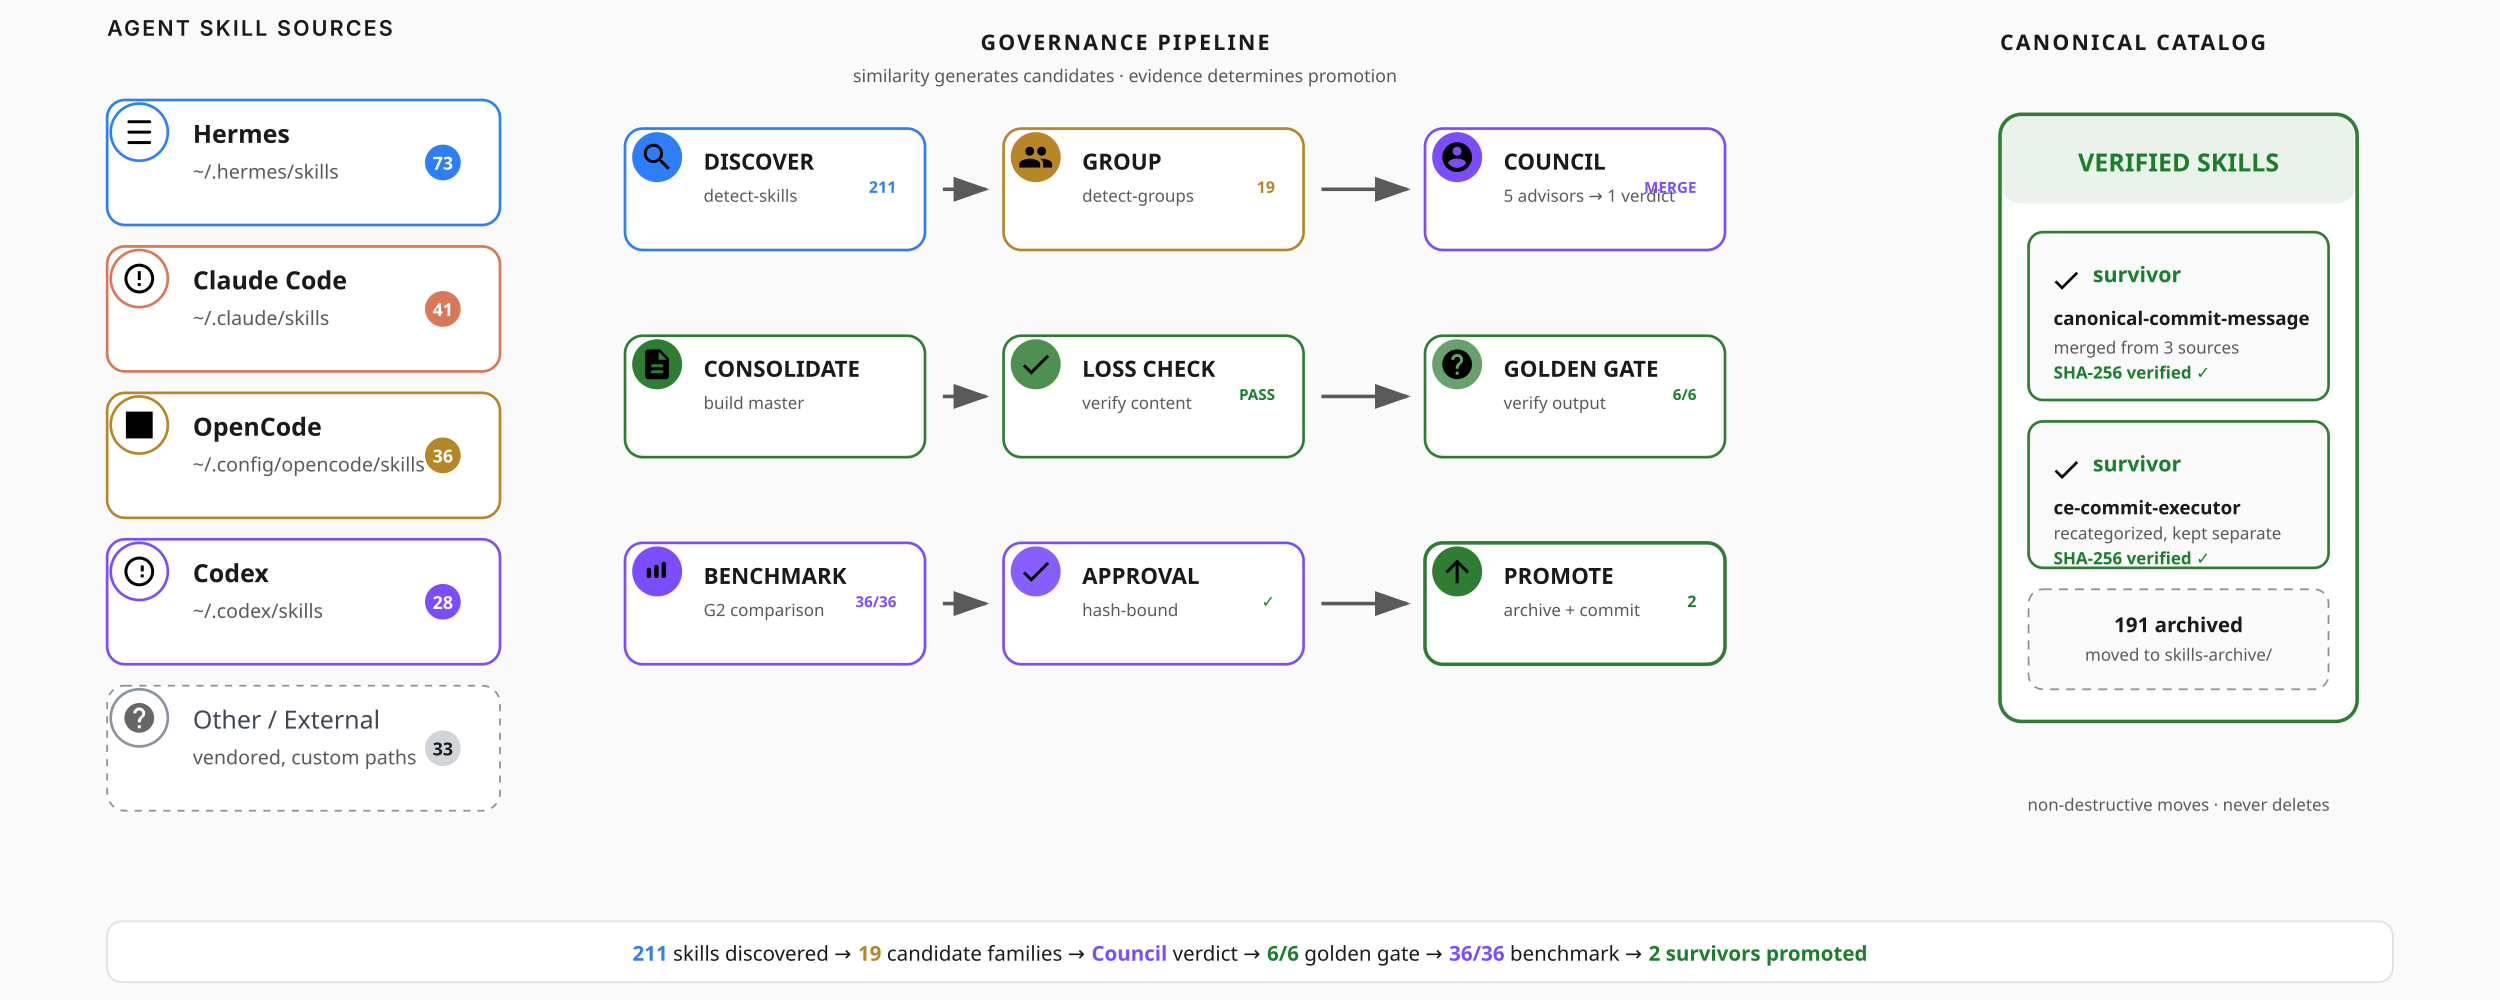
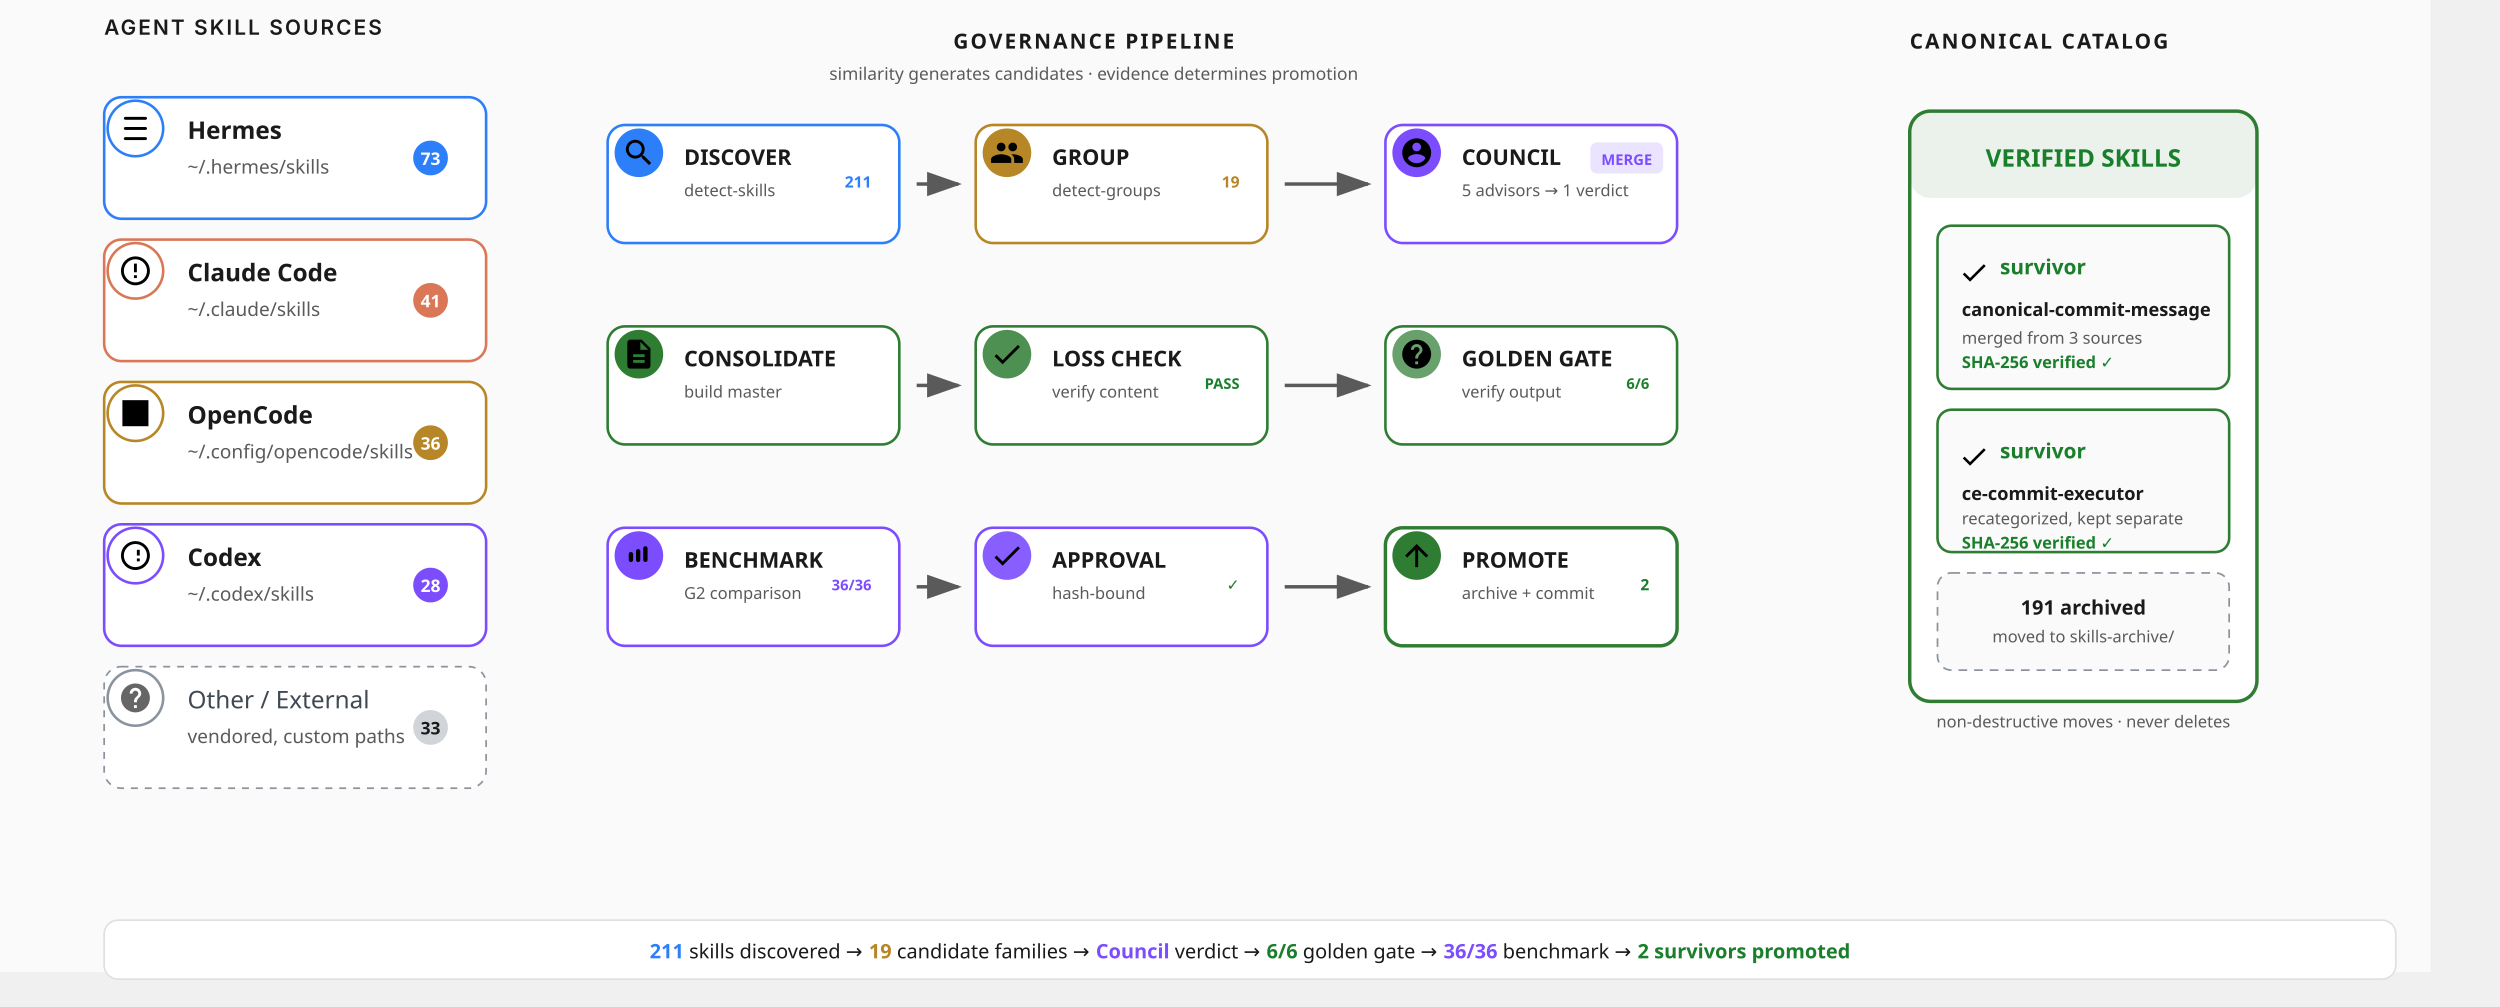
- <svg xmlns="http://www.w3.org/2000/svg" viewBox="0 0 1400 560" role="img" aria-labelledby="hero-title hero-desc">
+ <svg xmlns="http://www.w3.org/2000/svg" viewBox="0 0 1440 580" role="img" aria-labelledby="hero-title hero-desc">
  <defs>
    <style>
      :root {
        --source: #2D7FF9;
        --governance: #7C4DFF;
        --output: #2E7D32;
        --bg: #FAFAFA;
        --text-primary: #1A1A1A;
        --text-secondary: #5A5A5A;
        --stroke: #E0E0E0;
        --card-bg: #FFFFFF;
        --shadow-subtle: 0 2px 8px rgba(26, 26, 26, 0.06);
      }
    </style>
    <marker id="arrowhead" markerWidth="10" markerHeight="7" refX="9" refY="3.5" orient="auto">
      <polygon points="0 0, 10 3.5, 0 7" fill="#5A5A5A" />
    </marker>
    <symbol id="trigram-hermes" viewBox="0 0 24 24">
      <g fill="currentColor" fill-rule="evenodd">
        <rect x="4" y="4" width="16" height="2" rx="1" />
        <rect x="4" y="11" width="16" height="2" rx="1" />
        <rect x="4" y="18" width="16" height="2" rx="1" />
      </g>
    </symbol>
    <symbol id="icon-claude" viewBox="0 0 24 24">
      <path fill="currentColor" d="M12 2C6.48 2 2 6.48 2 12s4.48 10 10 10 10-4.48 10-10S17.52 2 12 2zm0 18c-4.41 0-8-3.59-8-8s3.59-8 8-8 8 3.59 8 8-3.59 8-8 8zm-1-13h2v6h-2zm0 8h2v2h-2z" />
    </symbol>
    <symbol id="icon-opencode" viewBox="0 0 24 24">
      <path fill="currentColor" d="M3 3h18v18H3zM7 7h10v2H7zm0 4h10v2H7zm0 4h7v2H7z" />
    </symbol>
    <symbol id="icon-codex" viewBox="0 0 24 24">
      <path fill="currentColor" d="M12 2C6.48 2 2 6.48 2 12s4.48 10 10 10 10-4.48 10-10S17.52 2 12 2zm0 18c-4.41 0-8-3.59-8-8s3.59-8 8-8 8 3.59 8 8-3.59 8-8 8zm3-8h-2V8h2v4zm0 4h-2v-2h2v2z" />
    </symbol>
    <symbol id="icon-other" viewBox="0 0 24 24">
      <path fill="currentColor" d="M12 2C6.48 2 2 6.48 2 12s4.48 10 10 10 10-4.48 10-10S17.52 2 12 2zm1 17h-2v-2h2v2zm2.07-7.75l-.9.92C13.45 12.9 13 13.5 13 15h-2v-.5c0-1.1.45-2.1 1.17-2.83l1.24-1.26c.37-.36.59-.86.59-1.41 0-1.1-.9-2-2-2s-2 .9-2 2H8c0-2.21 1.79-4 4-4s4 1.79 4 4c0 .88-.36 1.68-.93 2.25z" />
    </symbol>
    <symbol id="icon-discover" viewBox="0 0 24 24">
      <path fill="currentColor" d="M15.5 14h-.79l-.28-.27C15.41 12.59 16 11.11 16 9.5 16 5.91 13.09 3 9.5 3S3 5.91 3 9.5 5.91 16 9.5 16c1.61 0 3.09-.59 4.23-1.57l.27.28v.79l5 4.99L20.49 19l-4.99-5zm-6 0C7.01 14 5 11.99 5 9.5S7.01 5 9.5 5 14 7.01 14 9.5 11.99 14 9.5 14z" />
    </symbol>
    <symbol id="icon-group" viewBox="0 0 24 24">
      <path fill="currentColor" d="M16 11c1.66 0 2.99-1.34 2.99-3S17.66 5 16 5c-1.66 0-3 1.34-3 3s1.34 3 3 3zm-8 0c1.66 0 2.99-1.34 2.99-3S9.66 5 8 5C6.34 5 5 6.34 5 8s1.34 3 3 3zm0 2c-2.33 0-7 1.17-7 3.5V19h14v-2.5c0-2.33-4.67-3.5-7-3.5zm8 0c-.29 0-.62.02-.97.05 1.16.84 1.97 1.97 1.97 3.45V19h6v-2.5c0-2.33-4.67-3.5-7-3.5z" />
    </symbol>
    <symbol id="icon-council" viewBox="0 0 24 24">
      <path fill="currentColor" d="M12 2C6.48 2 2 6.48 2 12s4.48 10 10 10 10-4.48 10-10S17.52 2 12 2zm0 3c1.66 0 3 1.34 3 3s-1.34 3-3 3-3-1.34-3-3 1.34-3 3-3zm0 14.2c-2.5 0-4.71-1.28-6-3.22.03-1.99 4-3.08 6-3.08 1.99 0 5.97 1.09 6 3.08-1.29 1.94-3.5 3.22-6 3.22z" />
    </symbol>
    <symbol id="icon-consolidate" viewBox="0 0 24 24">
      <path fill="currentColor" d="M14 2H6c-1.1 0-1.99.9-1.99 2L4 20c0 1.1.89 2 1.99 2H18c1.1 0 2-.9 2-2V8l-6-6zm2 16H8v-2h8v2zm0-4H8v-2h8v2zm-3-5V3.5L18.5 9H13z" />
    </symbol>
    <symbol id="icon-loss-check" viewBox="0 0 24 24">
      <path fill="currentColor" d="M9 16.17L4.83 12l-1.42 1.41L9 19 21 7l-1.41-1.41z" />
    </symbol>
    <symbol id="icon-golden-gate" viewBox="0 0 24 24">
      <path fill="currentColor" d="M12 2C6.48 2 2 6.48 2 12s4.48 10 10 10 10-4.48 10-10S17.52 2 12 2zm1 17h-2v-2h2v2zm2.07-7.75l-.9.92C13.45 12.9 13 13.5 13 15h-2v-.5c0-1.1.45-2.1 1.17-2.83l1.24-1.26c.37-.36.59-.86.59-1.41 0-1.1-.9-2-2-2s-2 .9-2 2H8c0-2.21 1.79-4 4-4s4 1.79 4 4c0 .88-.36 1.68-.93 2.25z" />
    </symbol>
    <symbol id="icon-benchmark" viewBox="0 0 24 24">
      <path fill="currentColor" d="M11.5 16.5c.83 0 1.5-.67 1.5-1.5v-6c0-.83-.67-1.5-1.5-1.5s-1.5.67-1.5 1.5v6c0 .83.67 1.5 1.5 1.5zm-5 0c.83 0 1.5-.67 1.5-1.5v-4c0-.83-.67-1.5-1.5-1.5s-1.5.67-1.5 1.5v4c0 .83.67 1.5 1.5 1.5zm10 0c.83 0 1.5-.67 1.5-1.5v-8c0-.83-.67-1.5-1.5-1.5s-1.5.67-1.5 1.5v8c0 .83.67 1.5 1.5 1.5z" />
    </symbol>
    <symbol id="icon-approval" viewBox="0 0 24 24">
      <path fill="currentColor" d="M9 16.17L4.83 12l-1.42 1.41L9 19 21 7l-1.41-1.41z" />
    </symbol>
    <symbol id="icon-promote" viewBox="0 0 24 24">
      <path fill="currentColor" d="M4 12l1.41 1.41L11 7.83V20h2V7.83l5.58 5.59L20 12l-8-8-8 8z" />
    </symbol>
    <symbol id="icon-check" viewBox="0 0 24 24">
      <path fill="currentColor" d="M9 16.17L4.83 12l-1.42 1.41L9 19 21 7l-1.41-1.41z" />
    </symbol>
  </defs>
  <rect width="1400" height="560" fill="#FAFAFA" />
  <g transform="translate(60, 20)">
    <text x="0" y="0" font-family="system-ui, -apple-system, 'Segoe UI', sans-serif" font-size="12" font-weight="600" fill="#1A1A1A" letter-spacing="1.2">AGENT SKILL SOURCES</text>
    <g transform="translate(0, 36)">
      <rect x="0" y="0" width="220" height="70" rx="10" fill="#FFFFFF" stroke="#2D7FF9" stroke-width="1.5" />
      <g transform="translate(18, 18)">
        <circle r="16" fill="#FFFFFF" stroke="#2D7FF9" stroke-width="1.5" />
        <use href="#trigram-hermes" x="-10" y="-10" width="20" height="20" fill="#2D7FF9" />
      </g>
      <text x="48" y="24" font-family="system-ui, sans-serif" font-size="14" font-weight="600" fill="#1A1A1A">Hermes</text>
      <text x="48" y="44" font-family="system-ui, sans-serif" font-size="11" fill="#5A5A5A">~/.hermes/skills</text>
      <g transform="translate(188, 35)">
        <circle r="10" fill="#2D7FF9" />
        <text x="0" y="4" text-anchor="middle" font-family="system-ui" font-size="10" font-weight="700" fill="#FFFFFF">73</text>
      </g>
    </g>
    <g transform="translate(0, 118)">
      <rect x="0" y="0" width="220" height="70" rx="10" fill="#FFFFFF" stroke="#D97757" stroke-width="1.5" />
      <g transform="translate(18, 18)">
        <circle r="16" fill="#FFFFFF" stroke="#D97757" stroke-width="1.5" />
        <use href="#icon-claude" x="-10" y="-10" width="20" height="20" fill="#D97757" />
      </g>
      <text x="48" y="24" font-family="system-ui, sans-serif" font-size="14" font-weight="600" fill="#1A1A1A">Claude Code</text>
      <text x="48" y="44" font-family="system-ui, sans-serif" font-size="11" fill="#5A5A5A">~/.claude/skills</text>
      <g transform="translate(188, 35)">
        <circle r="10" fill="#D97757" />
        <text x="0" y="4" text-anchor="middle" font-family="system-ui" font-size="10" font-weight="700" fill="#FFFFFF">41</text>
      </g>
    </g>
    <g transform="translate(0, 200)">
      <rect x="0" y="0" width="220" height="70" rx="10" fill="#FFFFFF" stroke="#B78626" stroke-width="1.5" />
      <g transform="translate(18, 18)">
        <circle r="16" fill="#FFFFFF" stroke="#B78626" stroke-width="1.5" />
        <use href="#icon-opencode" x="-10" y="-10" width="20" height="20" fill="#B78626" />
      </g>
      <text x="48" y="24" font-family="system-ui, sans-serif" font-size="14" font-weight="600" fill="#1A1A1A">OpenCode</text>
      <text x="48" y="44" font-family="system-ui, sans-serif" font-size="11" fill="#5A5A5A">~/.config/opencode/skills</text>
      <g transform="translate(188, 35)">
        <circle r="10" fill="#B78626" />
        <text x="0" y="4" text-anchor="middle" font-family="system-ui" font-size="10" font-weight="700" fill="#FFFFFF">36</text>
      </g>
    </g>
    <g transform="translate(0, 282)">
      <rect x="0" y="0" width="220" height="70" rx="10" fill="#FFFFFF" stroke="#7C4DFF" stroke-width="1.5" />
      <g transform="translate(18, 18)">
        <circle r="16" fill="#FFFFFF" stroke="#7C4DFF" stroke-width="1.5" />
        <use href="#icon-codex" x="-10" y="-10" width="20" height="20" fill="#7C4DFF" />
      </g>
      <text x="48" y="24" font-family="system-ui, sans-serif" font-size="14" font-weight="600" fill="#1A1A1A">Codex</text>
      <text x="48" y="44" font-family="system-ui, sans-serif" font-size="11" fill="#5A5A5A">~/.codex/skills</text>
      <g transform="translate(188, 35)">
        <circle r="10" fill="#7C4DFF" />
        <text x="0" y="4" text-anchor="middle" font-family="system-ui" font-size="10" font-weight="700" fill="#FFFFFF">28</text>
      </g>
    </g>
    <g transform="translate(0, 364)">
      <rect x="0" y="0" width="220" height="70" rx="10" fill="#FFFFFF" stroke="#8B949E" stroke-width="1" stroke-dasharray="4,4" />
      <g transform="translate(18, 18)">
        <circle r="16" fill="#FFFFFF" stroke="#8B949E" stroke-width="1.5" />
        <use href="#icon-other" x="-10" y="-10" width="20" height="20" fill="#8B949E" opacity="0.6" />
      </g>
      <text x="48" y="24" font-family="system-ui, sans-serif" font-size="14" font-weight="500" fill="#3F4853">Other / External</text>
      <text x="48" y="44" font-family="system-ui, sans-serif" font-size="11" fill="#5A5A5A">vendored, custom paths</text>
      <g transform="translate(188, 35)">
        <circle r="10" fill="#8B949E" opacity="0.4" />
        <text x="0" y="4" text-anchor="middle" font-family="system-ui" font-size="10" font-weight="700" fill="#1A1A1A">33</text>
      </g>
    </g>
  </g>
  <g transform="translate(340, 28)">
    <text x="290" y="0" font-family="system-ui, sans-serif" font-size="12" font-weight="600" fill="#1A1A1A" letter-spacing="1.2" text-anchor="middle">GOVERNANCE PIPELINE</text>
    <text x="290" y="18" font-family="system-ui, sans-serif" font-size="10" fill="#5A5A5A" text-anchor="middle">similarity generates candidates · evidence determines promotion</text>
    <g transform="translate(10, 44)">
      <rect x="0" y="0" width="168" height="68" rx="10" fill="#FFFFFF" stroke="#2D7FF9" stroke-width="1.5" />
      <g transform="translate(18, 16)">
        <circle r="14" fill="#2D7FF9" />
        <use href="#icon-discover" x="-10" y="-10" width="20" height="20" fill="#FFFFFF" />
      </g>
      <text x="44" y="23" font-family="system-ui, sans-serif" font-size="12.5" font-weight="600" fill="#1A1A1A">DISCOVER</text>
      <text x="44" y="41" font-family="system-ui, sans-serif" font-size="9.5" fill="#5A5A5A">detect-skills</text>
      <text x="152" y="36" font-family="system-ui, sans-serif" font-size="9" font-weight="700" fill="#2D7FF9" text-anchor="end">211</text>
    </g>
    <path d="M 188 78 H 212" stroke="#5A5A5A" stroke-width="2" marker-end="url(#arrowhead)" fill="none" />
    <g transform="translate(222, 44)">
      <rect x="0" y="0" width="168" height="68" rx="10" fill="#FFFFFF" stroke="#B78626" stroke-width="1.5" />
      <g transform="translate(18, 16)">
        <circle r="14" fill="#B78626" />
        <use href="#icon-group" x="-10" y="-10" width="20" height="20" fill="#FFFFFF" />
      </g>
      <text x="44" y="23" font-family="system-ui, sans-serif" font-size="12.5" font-weight="600" fill="#1A1A1A">GROUP</text>
      <text x="44" y="41" font-family="system-ui, sans-serif" font-size="9.5" fill="#5A5A5A">detect-groups</text>
      <text x="152" y="36" font-family="system-ui, sans-serif" font-size="9" font-weight="700" fill="#B78626" text-anchor="end">19</text>
    </g>
    <path d="M 400 78 H 448" stroke="#5A5A5A" stroke-width="2" marker-end="url(#arrowhead)" fill="none" />
    <g transform="translate(458, 44)">
      <rect x="0" y="0" width="168" height="68" rx="10" fill="#FFFFFF" stroke="#7C4DFF" stroke-width="1.5" />
      <g transform="translate(18, 16)">
        <circle r="14" fill="#7C4DFF" />
        <use href="#icon-council" x="-10" y="-10" width="20" height="20" fill="#FFFFFF" />
      </g>
      <text x="44" y="23" font-family="system-ui, sans-serif" font-size="12.5" font-weight="600" fill="#1A1A1A">COUNCIL</text>
      <text x="44" y="41" font-family="system-ui, sans-serif" font-size="9.5" fill="#5A5A5A">5 advisors → 1 verdict</text>
-       <text x="152" y="36" font-family="system-ui, sans-serif" font-size="8.5" font-weight="700" fill="#7C4DFF" text-anchor="end">MERGE</text>
+       <rect x="118" y="10" width="42" height="18" rx="4" fill="#7C4DFF" opacity="0.15" />
+       <text x="139" y="23" font-family="system-ui, sans-serif" font-size="8.5" font-weight="700" fill="#7C4DFF" text-anchor="middle">MERGE</text>
    </g>
    <g transform="translate(10, 160)">
      <rect x="0" y="0" width="168" height="68" rx="10" fill="#FFFFFF" stroke="#2E7D32" stroke-width="1.5" />
      <g transform="translate(18, 16)">
        <circle r="14" fill="#2E7D32" />
        <use href="#icon-consolidate" x="-10" y="-10" width="20" height="20" fill="#FFFFFF" />
      </g>
      <text x="44" y="23" font-family="system-ui, sans-serif" font-size="12.5" font-weight="600" fill="#1A1A1A">CONSOLIDATE</text>
      <text x="44" y="41" font-family="system-ui, sans-serif" font-size="9.5" fill="#5A5A5A">build master</text>
    </g>
    <path d="M 188 194 H 212" stroke="#5A5A5A" stroke-width="2" marker-end="url(#arrowhead)" fill="none" />
    <g transform="translate(222, 160)">
      <rect x="0" y="0" width="168" height="68" rx="10" fill="#FFFFFF" stroke="#2E7D32" stroke-width="1.5" />
      <g transform="translate(18, 16)">
        <circle r="14" fill="#2E7D32" opacity="0.85" />
        <use href="#icon-loss-check" x="-10" y="-10" width="20" height="20" fill="#FFFFFF" />
      </g>
      <text x="44" y="23" font-family="system-ui, sans-serif" font-size="12.5" font-weight="600" fill="#1A1A1A">LOSS CHECK</text>
      <text x="44" y="41" font-family="system-ui, sans-serif" font-size="9.5" fill="#5A5A5A">verify content</text>
      <text x="152" y="36" font-family="system-ui, sans-serif" font-size="8.5" font-weight="700" fill="#1A7F2B" text-anchor="end">PASS</text>
    </g>
    <path d="M 400 194 H 448" stroke="#5A5A5A" stroke-width="2" marker-end="url(#arrowhead)" fill="none" />
    <g transform="translate(458, 160)">
      <rect x="0" y="0" width="168" height="68" rx="10" fill="#FFFFFF" stroke="#2E7D32" stroke-width="1.5" />
      <g transform="translate(18, 16)">
        <circle r="14" fill="#2E7D32" opacity="0.72" />
        <use href="#icon-golden-gate" x="-10" y="-10" width="20" height="20" fill="#FFFFFF" />
      </g>
      <text x="44" y="23" font-family="system-ui, sans-serif" font-size="12.5" font-weight="600" fill="#1A1A1A">GOLDEN GATE</text>
      <text x="44" y="41" font-family="system-ui, sans-serif" font-size="9.5" fill="#5A5A5A">verify output</text>
      <text x="152" y="36" font-family="system-ui, sans-serif" font-size="8.5" font-weight="700" fill="#1A7F2B" text-anchor="end">6/6</text>
    </g>
    <g transform="translate(10, 276)">
      <rect x="0" y="0" width="168" height="68" rx="10" fill="#FFFFFF" stroke="#7C4DFF" stroke-width="1.5" />
      <g transform="translate(18, 16)">
        <circle r="14" fill="#7C4DFF" />
        <use href="#icon-benchmark" x="-10" y="-10" width="20" height="20" fill="#FFFFFF" />
      </g>
      <text x="44" y="23" font-family="system-ui, sans-serif" font-size="12.5" font-weight="600" fill="#1A1A1A">BENCHMARK</text>
      <text x="44" y="41" font-family="system-ui, sans-serif" font-size="9.5" fill="#5A5A5A">G2 comparison</text>
      <text x="152" y="36" font-family="system-ui, sans-serif" font-size="8.5" font-weight="700" fill="#7C4DFF" text-anchor="end">36/36</text>
    </g>
    <path d="M 188 310 H 212" stroke="#5A5A5A" stroke-width="2" marker-end="url(#arrowhead)" fill="none" />
    <g transform="translate(222, 276)">
      <rect x="0" y="0" width="168" height="68" rx="10" fill="#FFFFFF" stroke="#7C4DFF" stroke-width="1.5" />
      <g transform="translate(18, 16)">
        <circle r="14" fill="#7C4DFF" opacity="0.9" />
        <use href="#icon-approval" x="-10" y="-10" width="20" height="20" fill="#FFFFFF" />
      </g>
      <text x="44" y="23" font-family="system-ui, sans-serif" font-size="12.5" font-weight="600" fill="#1A1A1A">APPROVAL</text>
      <text x="44" y="41" font-family="system-ui, sans-serif" font-size="9.5" fill="#5A5A5A">hash-bound</text>
      <text x="152" y="36" font-family="system-ui, sans-serif" font-size="9" font-weight="700" fill="#1A7F2B" text-anchor="end">✓</text>
    </g>
    <path d="M 400 310 H 448" stroke="#5A5A5A" stroke-width="2" marker-end="url(#arrowhead)" fill="none" />
    <g transform="translate(458, 276)">
      <rect x="0" y="0" width="168" height="68" rx="10" fill="#FFFFFF" stroke="#2E7D32" stroke-width="2" />
      <g transform="translate(18, 16)">
        <circle r="14" fill="#2E7D32" />
        <use href="#icon-promote" x="-10" y="-10" width="20" height="20" fill="#FFFFFF" />
      </g>
      <text x="44" y="23" font-family="system-ui, sans-serif" font-size="12.5" font-weight="600" fill="#1A1A1A">PROMOTE</text>
      <text x="44" y="41" font-family="system-ui, sans-serif" font-size="9.5" fill="#5A5A5A">archive + commit</text>
      <text x="152" y="36" font-family="system-ui, sans-serif" font-size="9" font-weight="700" fill="#1A7F2B" text-anchor="end">2</text>
    </g>
  </g>
-   <g transform="translate(1120, 28)">
+   <g transform="translate(1100, 28)">
    <text x="0" y="0" font-family="system-ui, sans-serif" font-size="12" font-weight="600" fill="#1A1A1A" letter-spacing="1.2">CANONICAL CATALOG</text>
    <g transform="translate(0, 36)">
      <rect x="0" y="0" width="200" height="340" rx="12" fill="#FFFFFF" stroke="#2E7D32" stroke-width="2" />
      <rect x="0" y="0" width="200" height="50" rx="12" fill="#2E7D32" opacity="0.10" />
      <text x="100" y="32" font-family="system-ui, sans-serif" font-size="14" font-weight="600" fill="#1A7F2B" text-anchor="middle">VERIFIED SKILLS</text>
      <g transform="translate(16, 66)">
        <rect x="0" y="0" width="168" height="94" rx="8" fill="#FAFAFA" stroke="#2E7D32" stroke-width="1.5" />
        <use href="#icon-check" x="12" y="18" width="18" height="18" fill="#2E7D32" />
        <text x="36" y="28" font-family="system-ui, sans-serif" font-size="12" font-weight="600" fill="#1A7F2B">survivor</text>
        <text x="14" y="52" font-family="system-ui, sans-serif" font-size="10.5" font-weight="600" fill="#1A1A1A">canonical-commit-message</text>
        <text x="14" y="68" font-family="system-ui, sans-serif" font-size="9.5" fill="#5A5A5A">merged from 3 sources</text>
        <text x="14" y="82" font-family="system-ui, sans-serif" font-size="9.5" font-weight="600" fill="#1A7F2B">SHA-256 verified ✓</text>
      </g>
      <g transform="translate(16, 172)">
        <rect x="0" y="0" width="168" height="82" rx="8" fill="#FAFAFA" stroke="#2E7D32" stroke-width="1.5" />
        <use href="#icon-check" x="12" y="18" width="18" height="18" fill="#2E7D32" />
        <text x="36" y="28" font-family="system-ui, sans-serif" font-size="12" font-weight="600" fill="#1A7F2B">survivor</text>
        <text x="14" y="52" font-family="system-ui, sans-serif" font-size="10.5" font-weight="600" fill="#1A1A1A">ce-commit-executor</text>
        <text x="14" y="66" font-family="system-ui, sans-serif" font-size="9.5" fill="#5A5A5A">recategorized, kept separate</text>
        <text x="14" y="80" font-family="system-ui, sans-serif" font-size="9.5" font-weight="600" fill="#1A7F2B">SHA-256 verified ✓</text>
      </g>
      <g transform="translate(16, 266)">
        <rect x="0" y="0" width="168" height="56" rx="8" fill="#FAFAFA" stroke="#8B949E" stroke-width="1" stroke-dasharray="5,4" />
        <text x="84" y="24" font-family="system-ui, sans-serif" font-size="11.5" font-weight="600" fill="#1A1A1A" text-anchor="middle">191 archived</text>
        <text x="84" y="40" font-family="system-ui, sans-serif" font-size="9.5" fill="#5A5A5A" text-anchor="middle">moved to skills-archive/</text>
      </g>
-       <text x="100" y="390" font-family="system-ui, sans-serif" font-size="9.5" fill="#5A5A5A" text-anchor="middle">non-destructive moves · never deletes</text>
-     </g>
-   </g>
-   <g transform="translate(60, 516)">
-     <rect x="0" y="0" width="1280" height="34" rx="8" fill="#FFFFFF" stroke="#E0E0E0" />
-     <text x="640" y="22" font-family="system-ui, sans-serif" font-size="11.5" font-weight="500" fill="#1A1A1A" text-anchor="middle">
+       <text x="100" y="355" font-family="system-ui, sans-serif" font-size="9.5" fill="#5A5A5A" text-anchor="middle">non-destructive moves · never deletes</text>
+     </g>
+   </g>
+   <g transform="translate(60, 530)">
+     <rect x="0" y="0" width="1320" height="34" rx="8" fill="#FFFFFF" stroke="#E0E0E0" />
+     <text x="660" y="22" font-family="system-ui, sans-serif" font-size="11.5" font-weight="500" fill="#1A1A1A" text-anchor="middle">
      <tspan fill="#2D7FF9" font-weight="700">211</tspan> skills discovered →
      <tspan fill="#B78626" font-weight="700"> 19</tspan> candidate families →
      <tspan fill="#7C4DFF" font-weight="700"> Council</tspan> verdict →
      <tspan fill="#1A7F2B" font-weight="700"> 6/6</tspan> golden gate →
      <tspan fill="#7C4DFF" font-weight="700"> 36/36</tspan> benchmark →
      <tspan fill="#1A7F2B" font-weight="700"> 2 survivors promoted</tspan>
    </text>
  </g>
</svg>
